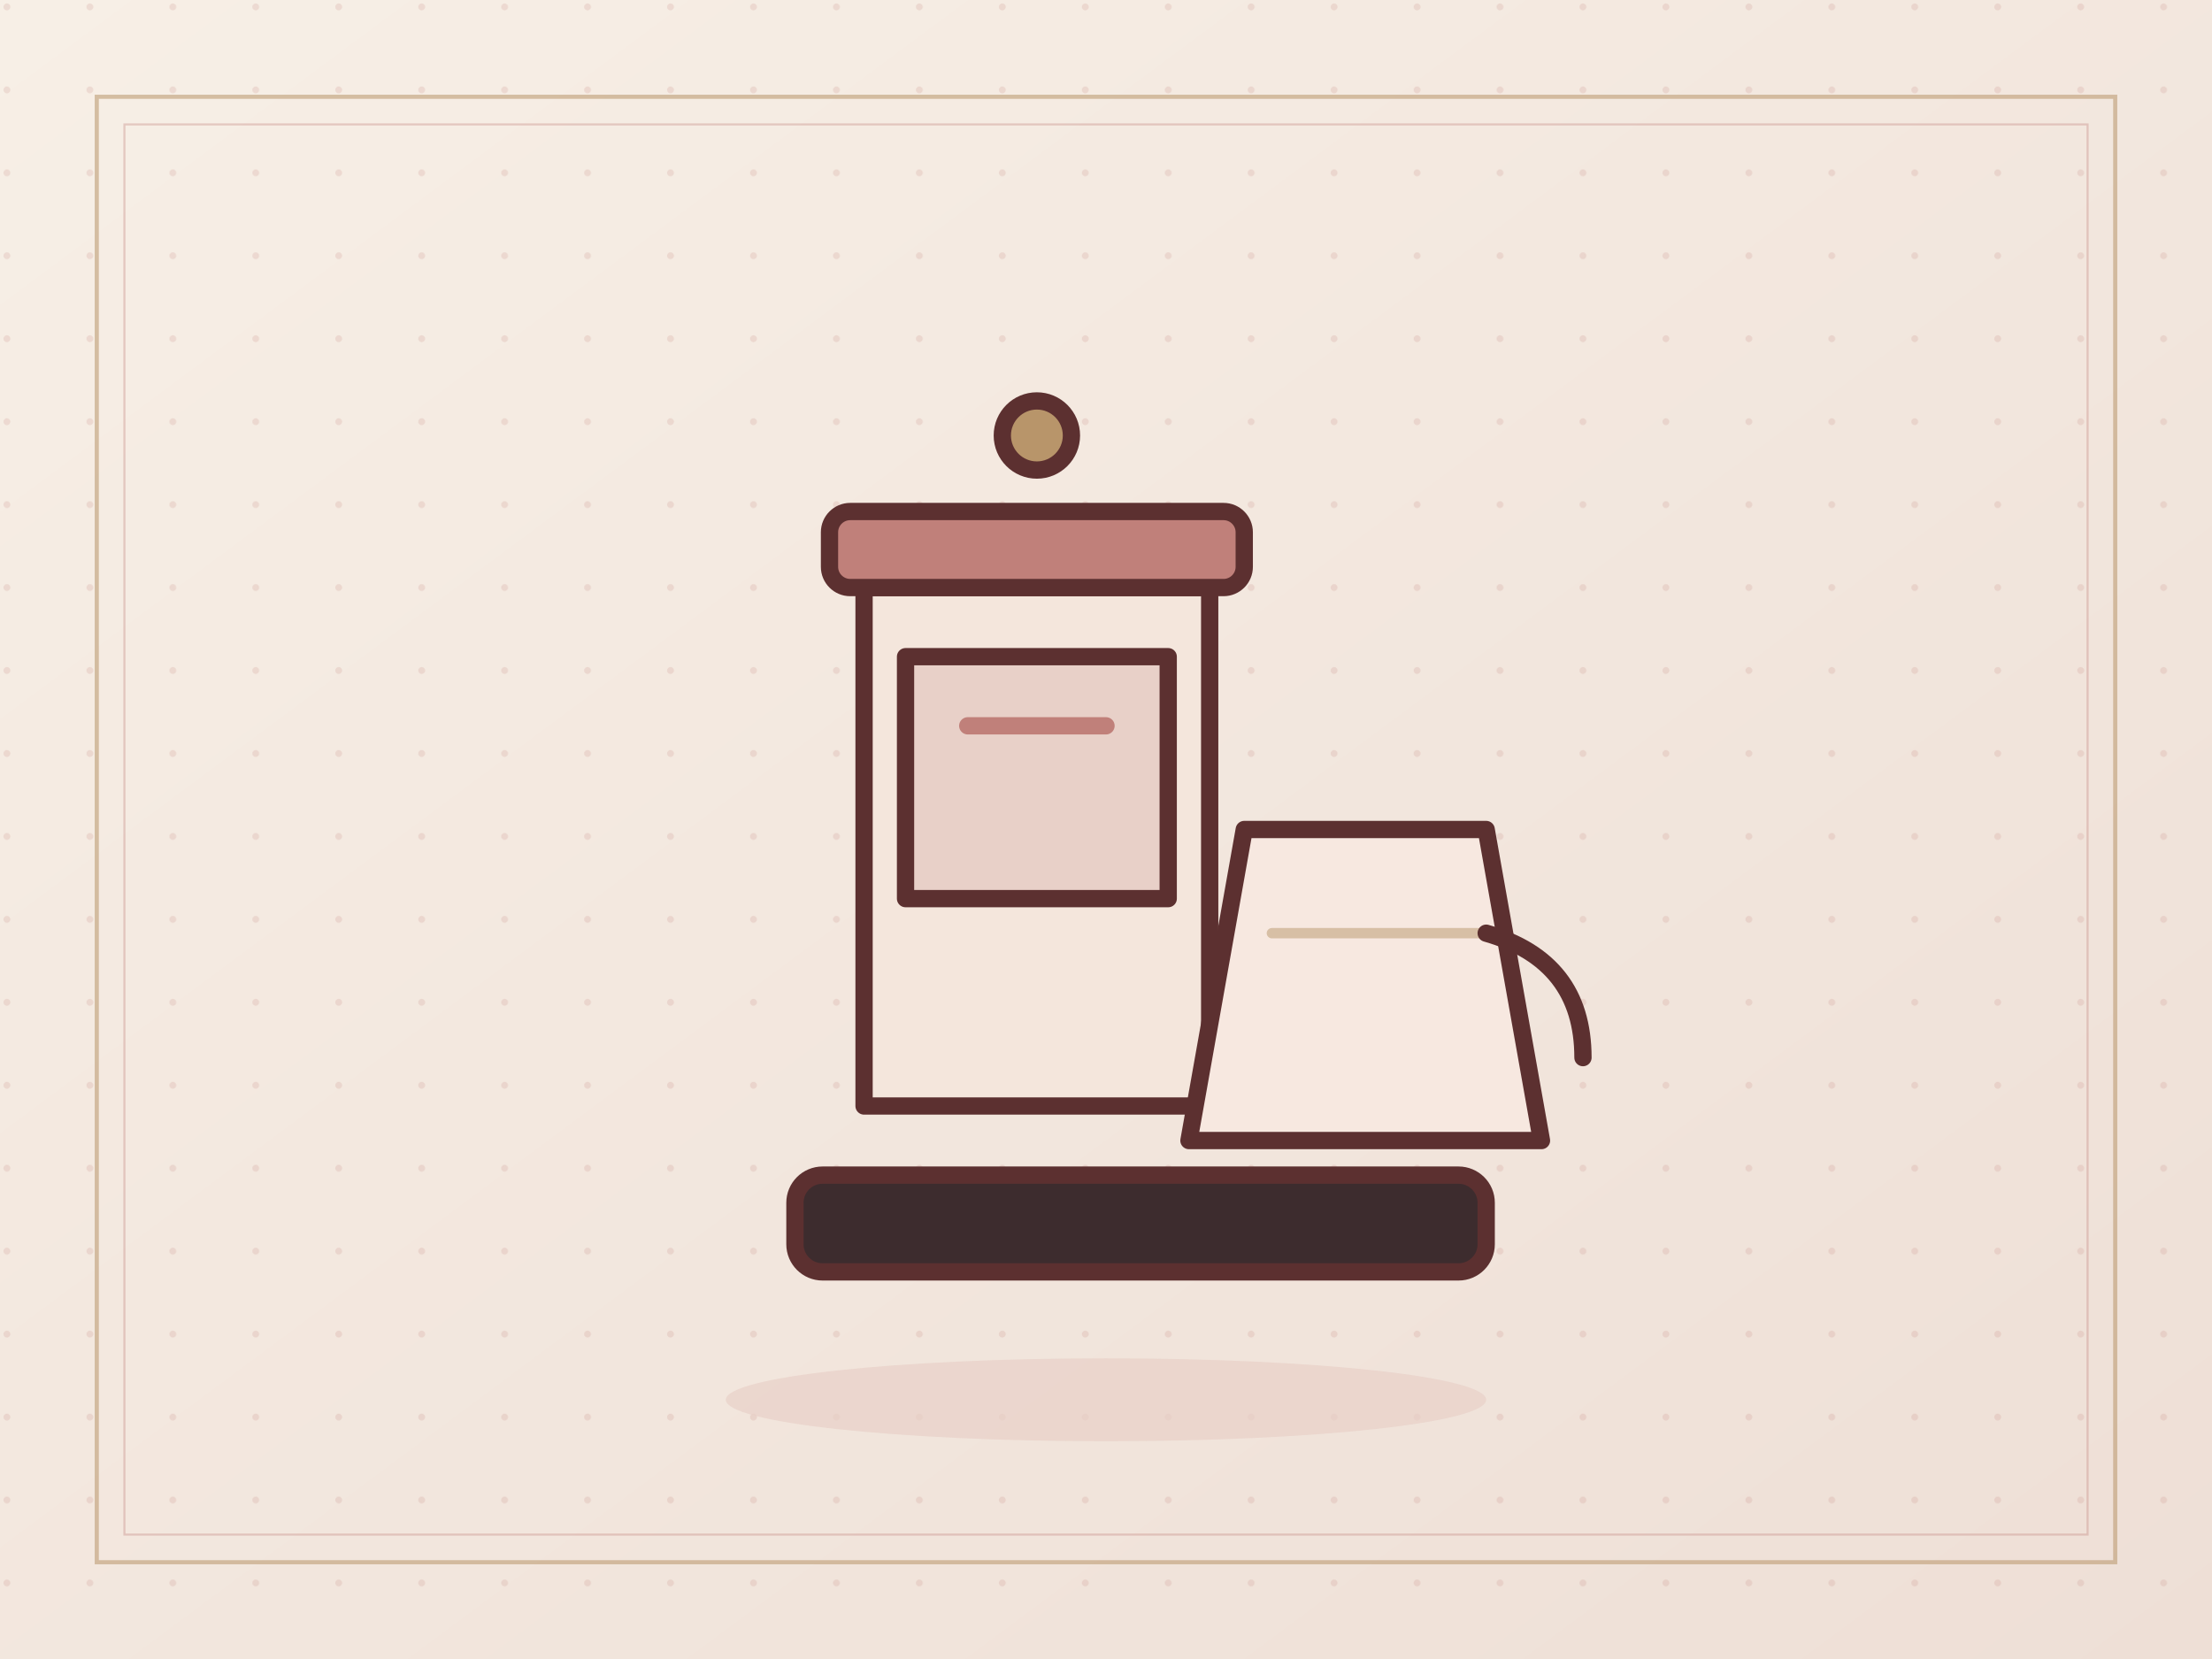
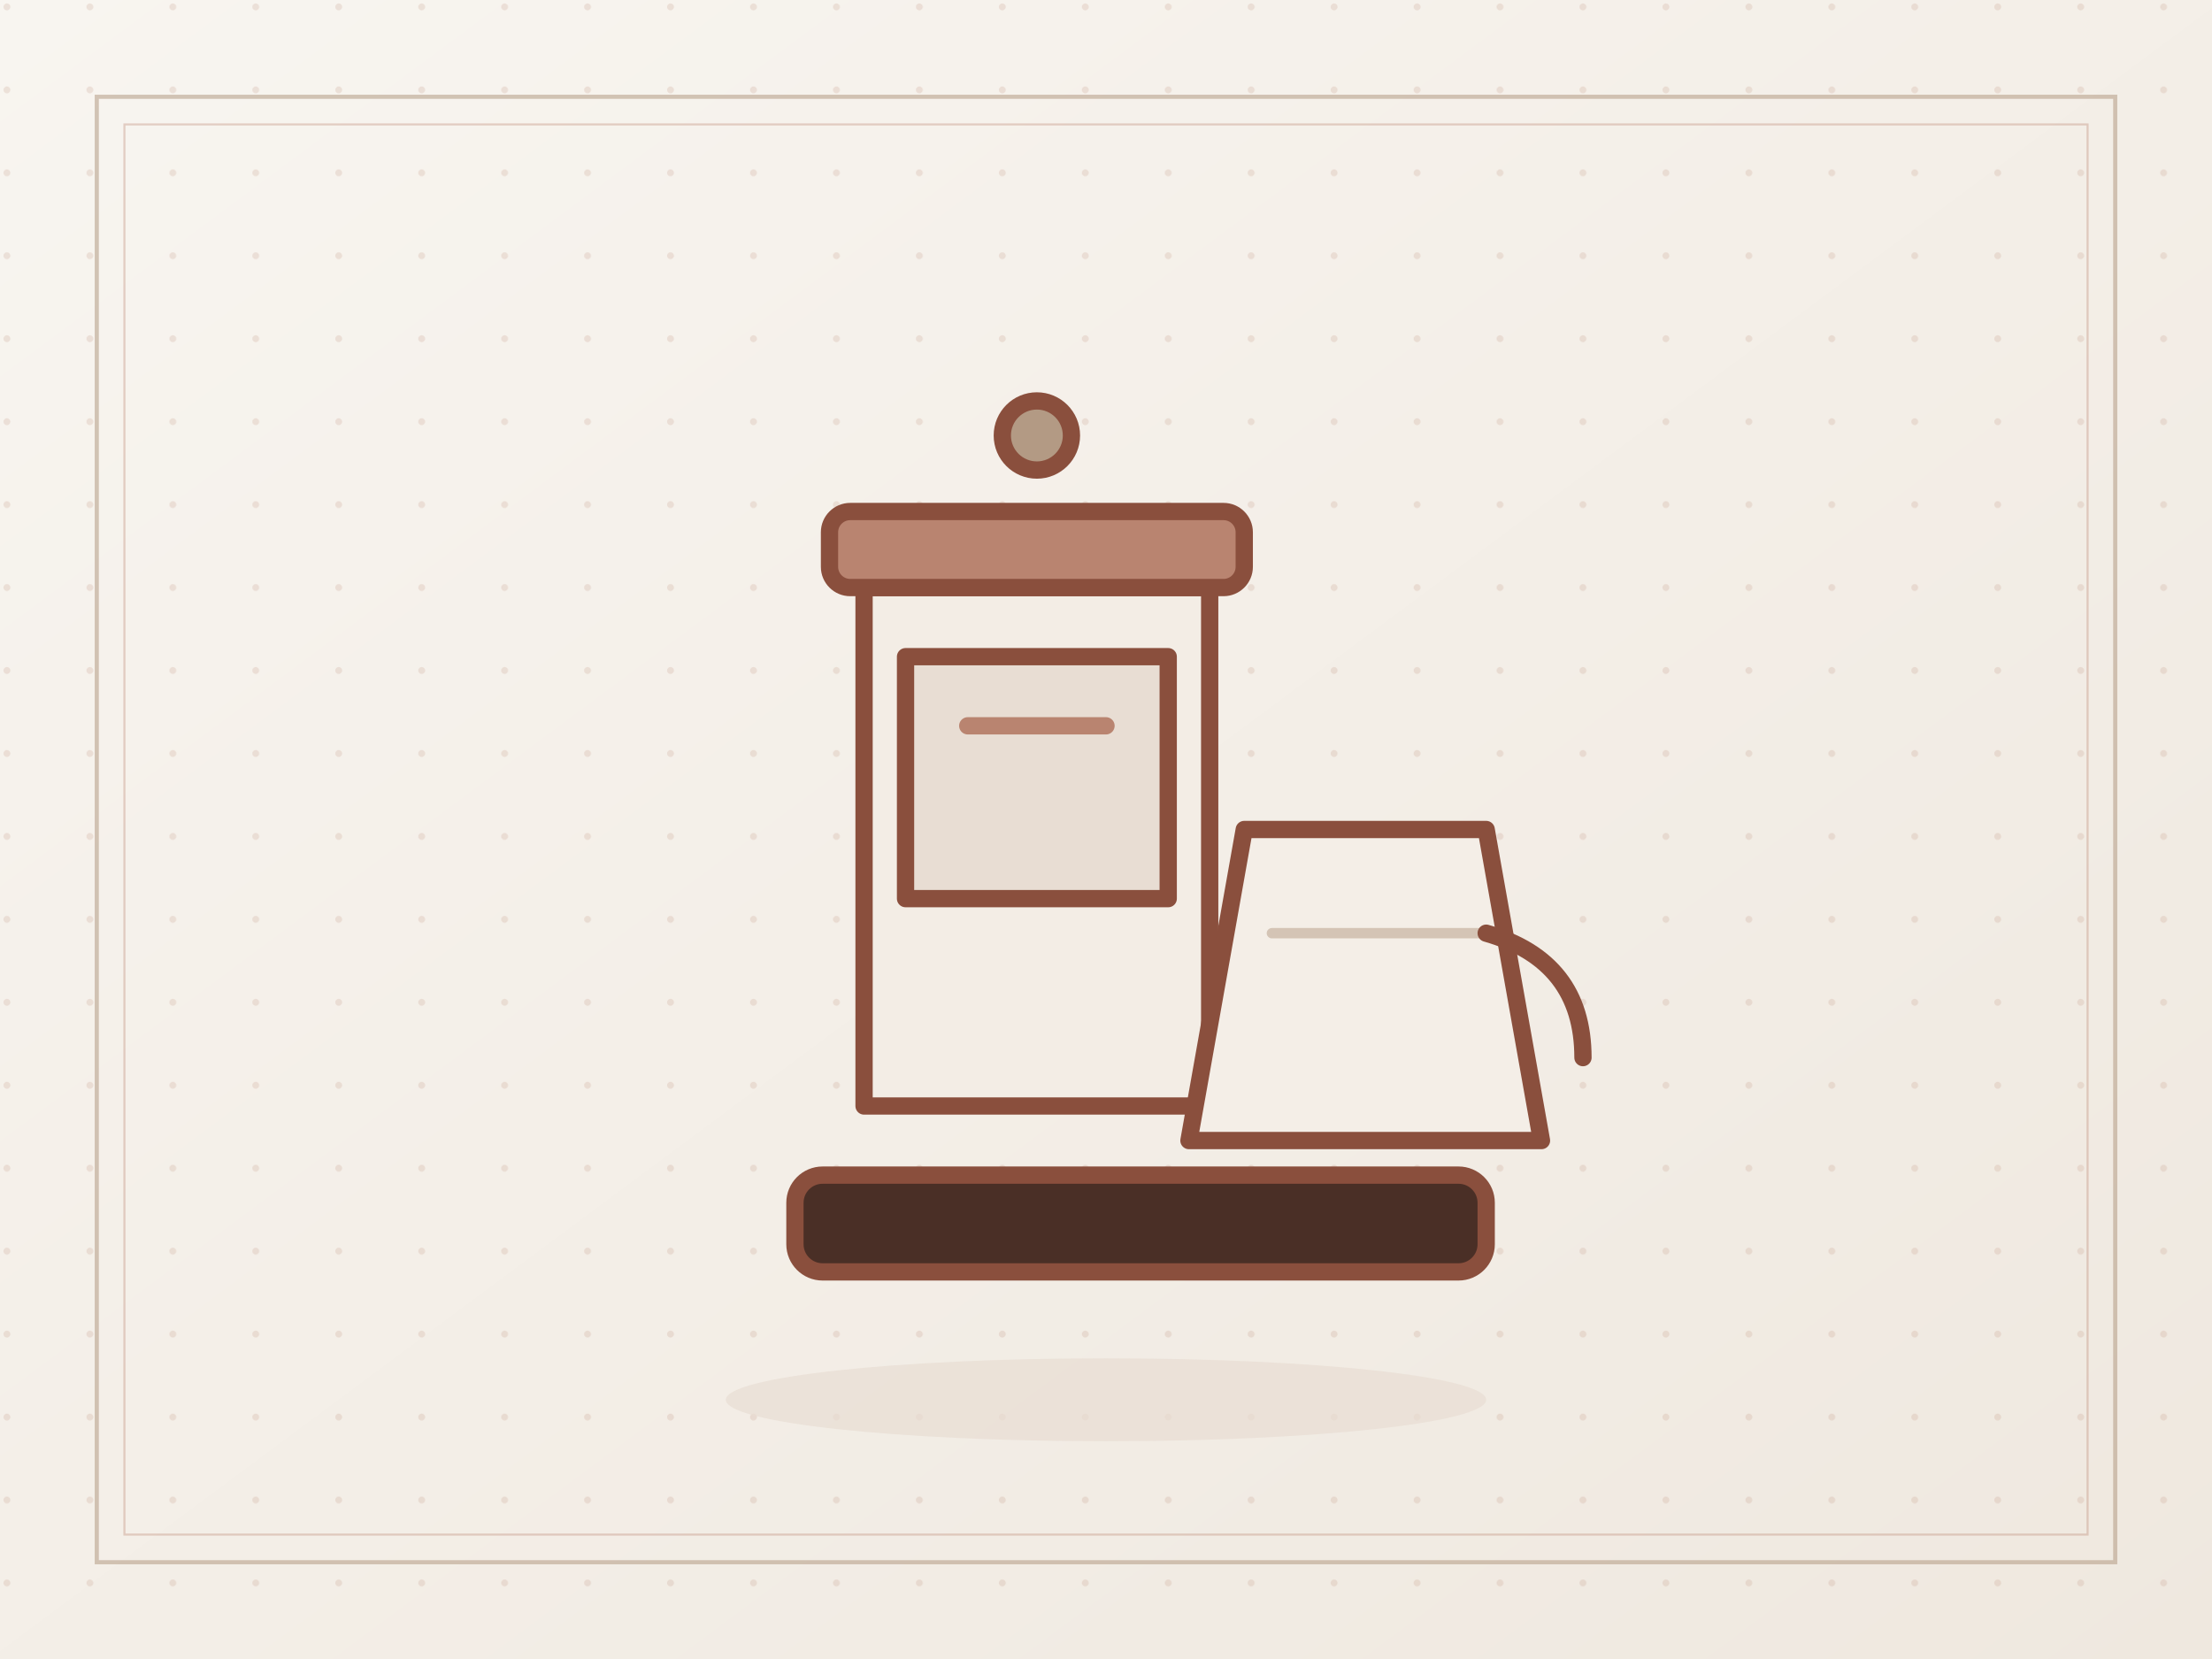
<svg xmlns="http://www.w3.org/2000/svg" viewBox="0 0 640 480" width="640" height="480" role="img">
  <defs>
    <linearGradient id="bg" x1="0" y1="0" x2="1" y2="1">
-       <stop offset="0%" stop-color="#F7EFE6" />
-       <stop offset="100%" stop-color="#EEDFD6" />
+       <stop offset="0%" stop-color="#F8F5F0" />
+       <stop offset="100%" stop-color="#EFE8DF" />
    </linearGradient>
    <pattern id="dots" width="24" height="24" patternUnits="userSpaceOnUse">
-       <circle cx="2" cy="2" r="1" fill="#C0807A" opacity="0.18" />
+       <circle cx="2" cy="2" r="1" fill="#B98470" opacity="0.18" />
    </pattern>
  </defs>
  <rect width="640" height="480" fill="url(#bg)" />
  <rect width="640" height="480" fill="url(#dots)" />
-   <rect x="28" y="28" width="584" height="424" fill="none" stroke="#B8956A" stroke-width="1.2" opacity="0.55" />
-   <rect x="36" y="36" width="568" height="408" fill="none" stroke="#C0807A" stroke-width="0.6" opacity="0.35" />
-   <g transform="translate(320 250)" fill="none" stroke="#5C3030" stroke-width="5" stroke-linecap="round" stroke-linejoin="round">
-     <ellipse cx="0" cy="155" rx="110" ry="12" fill="#E8D0C8" stroke="none" opacity="0.7" />
-     <rect x="-90" y="90" width="200" height="28" rx="8" fill="#3D2C2E" />
-     <path d="M-70 -80 h100 v150 h-100 z" fill="#F4E6DC" />
-     <path d="M-58 -60 h76 v70 h-76 z" fill="#E8D0C8" />
-     <path d="M-40 -40 h40" stroke="#C0807A" />
-     <path d="M40 -10 h70 l16 90 h-102 z" fill="#F7E8E0" />
-     <path d="M48 20 h62" stroke="#B8956A" stroke-width="3" opacity="0.5" />
+   <rect x="28" y="28" width="584" height="424" fill="none" stroke="#B39A84" stroke-width="1.2" opacity="0.55" />
+   <rect x="36" y="36" width="568" height="408" fill="none" stroke="#B98470" stroke-width="0.6" opacity="0.35" />
+   <g transform="translate(320 250)" fill="none" stroke="#8A4F3D" stroke-width="5" stroke-linecap="round" stroke-linejoin="round">
+     <ellipse cx="0" cy="155" rx="110" ry="12" fill="#E8DDD3" stroke="none" opacity="0.7" />
+     <rect x="-90" y="90" width="200" height="28" rx="8" fill="#4A2F26" />
+     <path d="M-70 -80 h100 v150 h-100 z" fill="#F3EDE5" />
+     <path d="M-58 -60 h76 v70 h-76 z" fill="#E8DDD3" />
+     <path d="M-40 -40 h40" stroke="#B98470" />
+     <path d="M40 -10 h70 l16 90 h-102 z" fill="#F4EEE7" />
+     <path d="M48 20 h62" stroke="#B39A84" stroke-width="3" opacity="0.5" />
    <path d="M110 20 q28 8 28 36" />
-     <rect x="-80" y="-102" width="120" height="22" rx="6" fill="#C0807A" />
-     <circle cx="-20" cy="-124" r="10" fill="#B8956A" stroke="#5C3030" />
+     <rect x="-80" y="-102" width="120" height="22" rx="6" fill="#B98470" />
+     <circle cx="-20" cy="-124" r="10" fill="#B39A84" stroke="#8A4F3D" />
  </g>
</svg>
